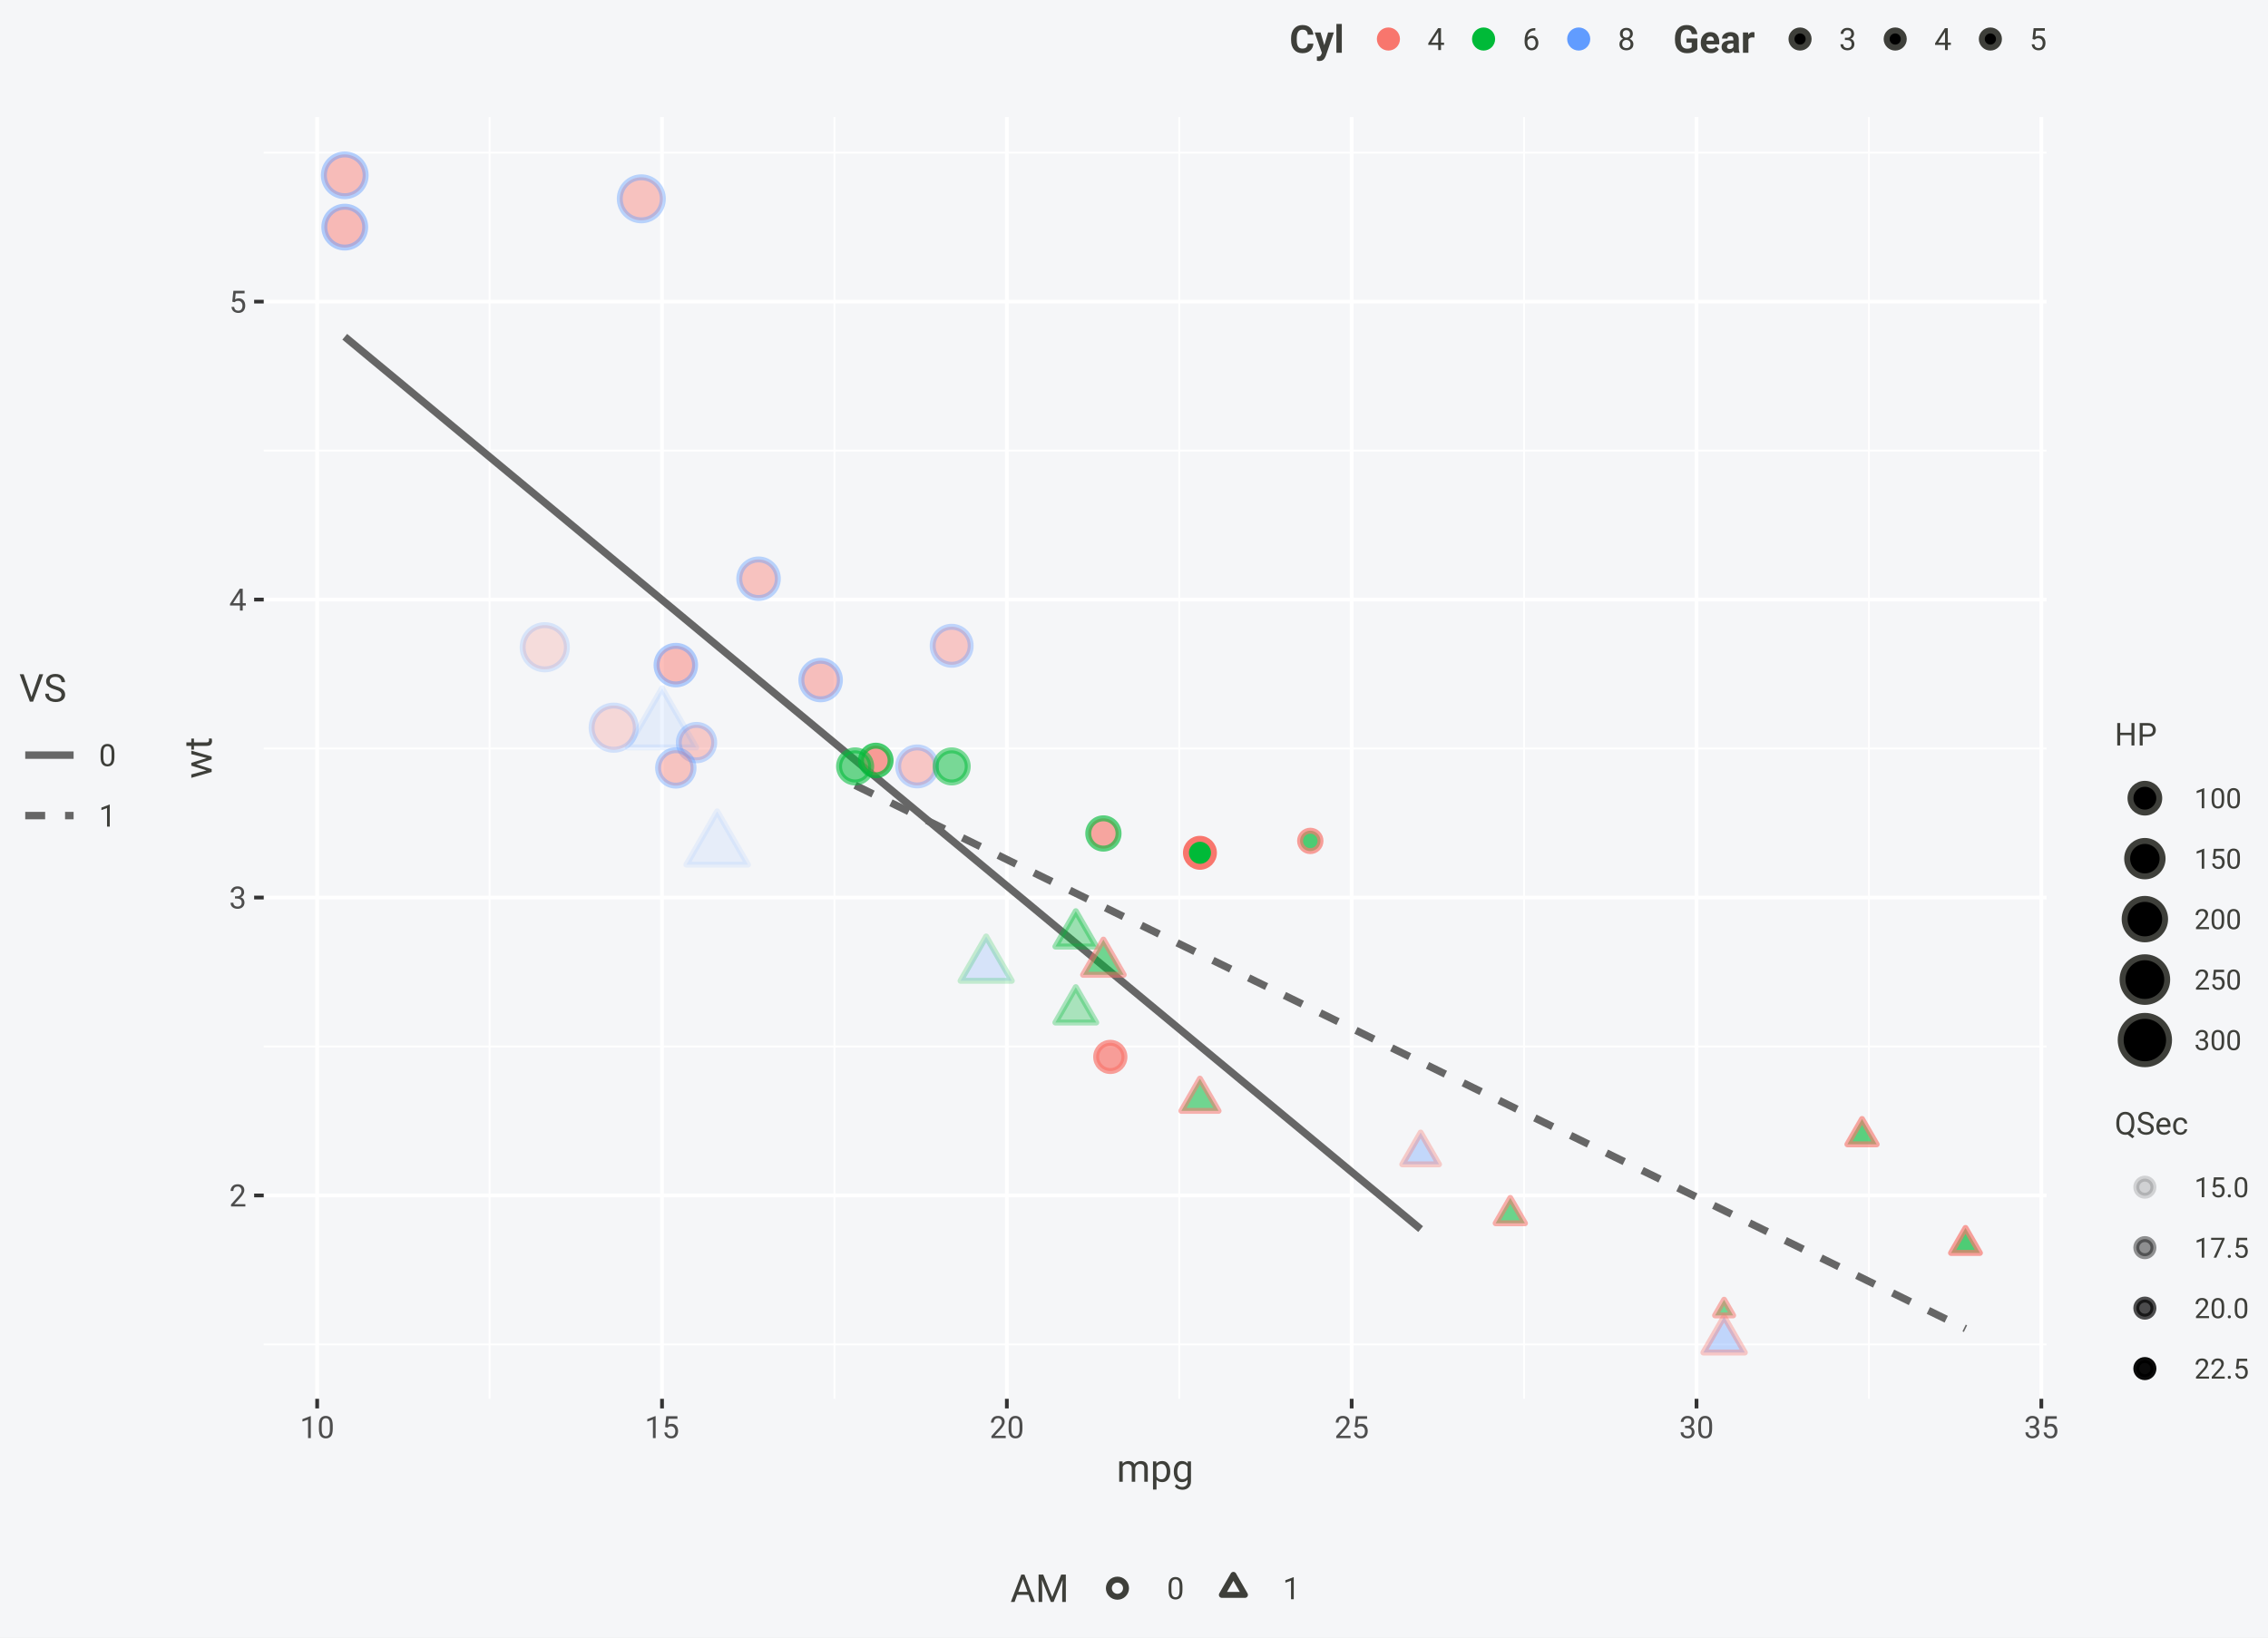
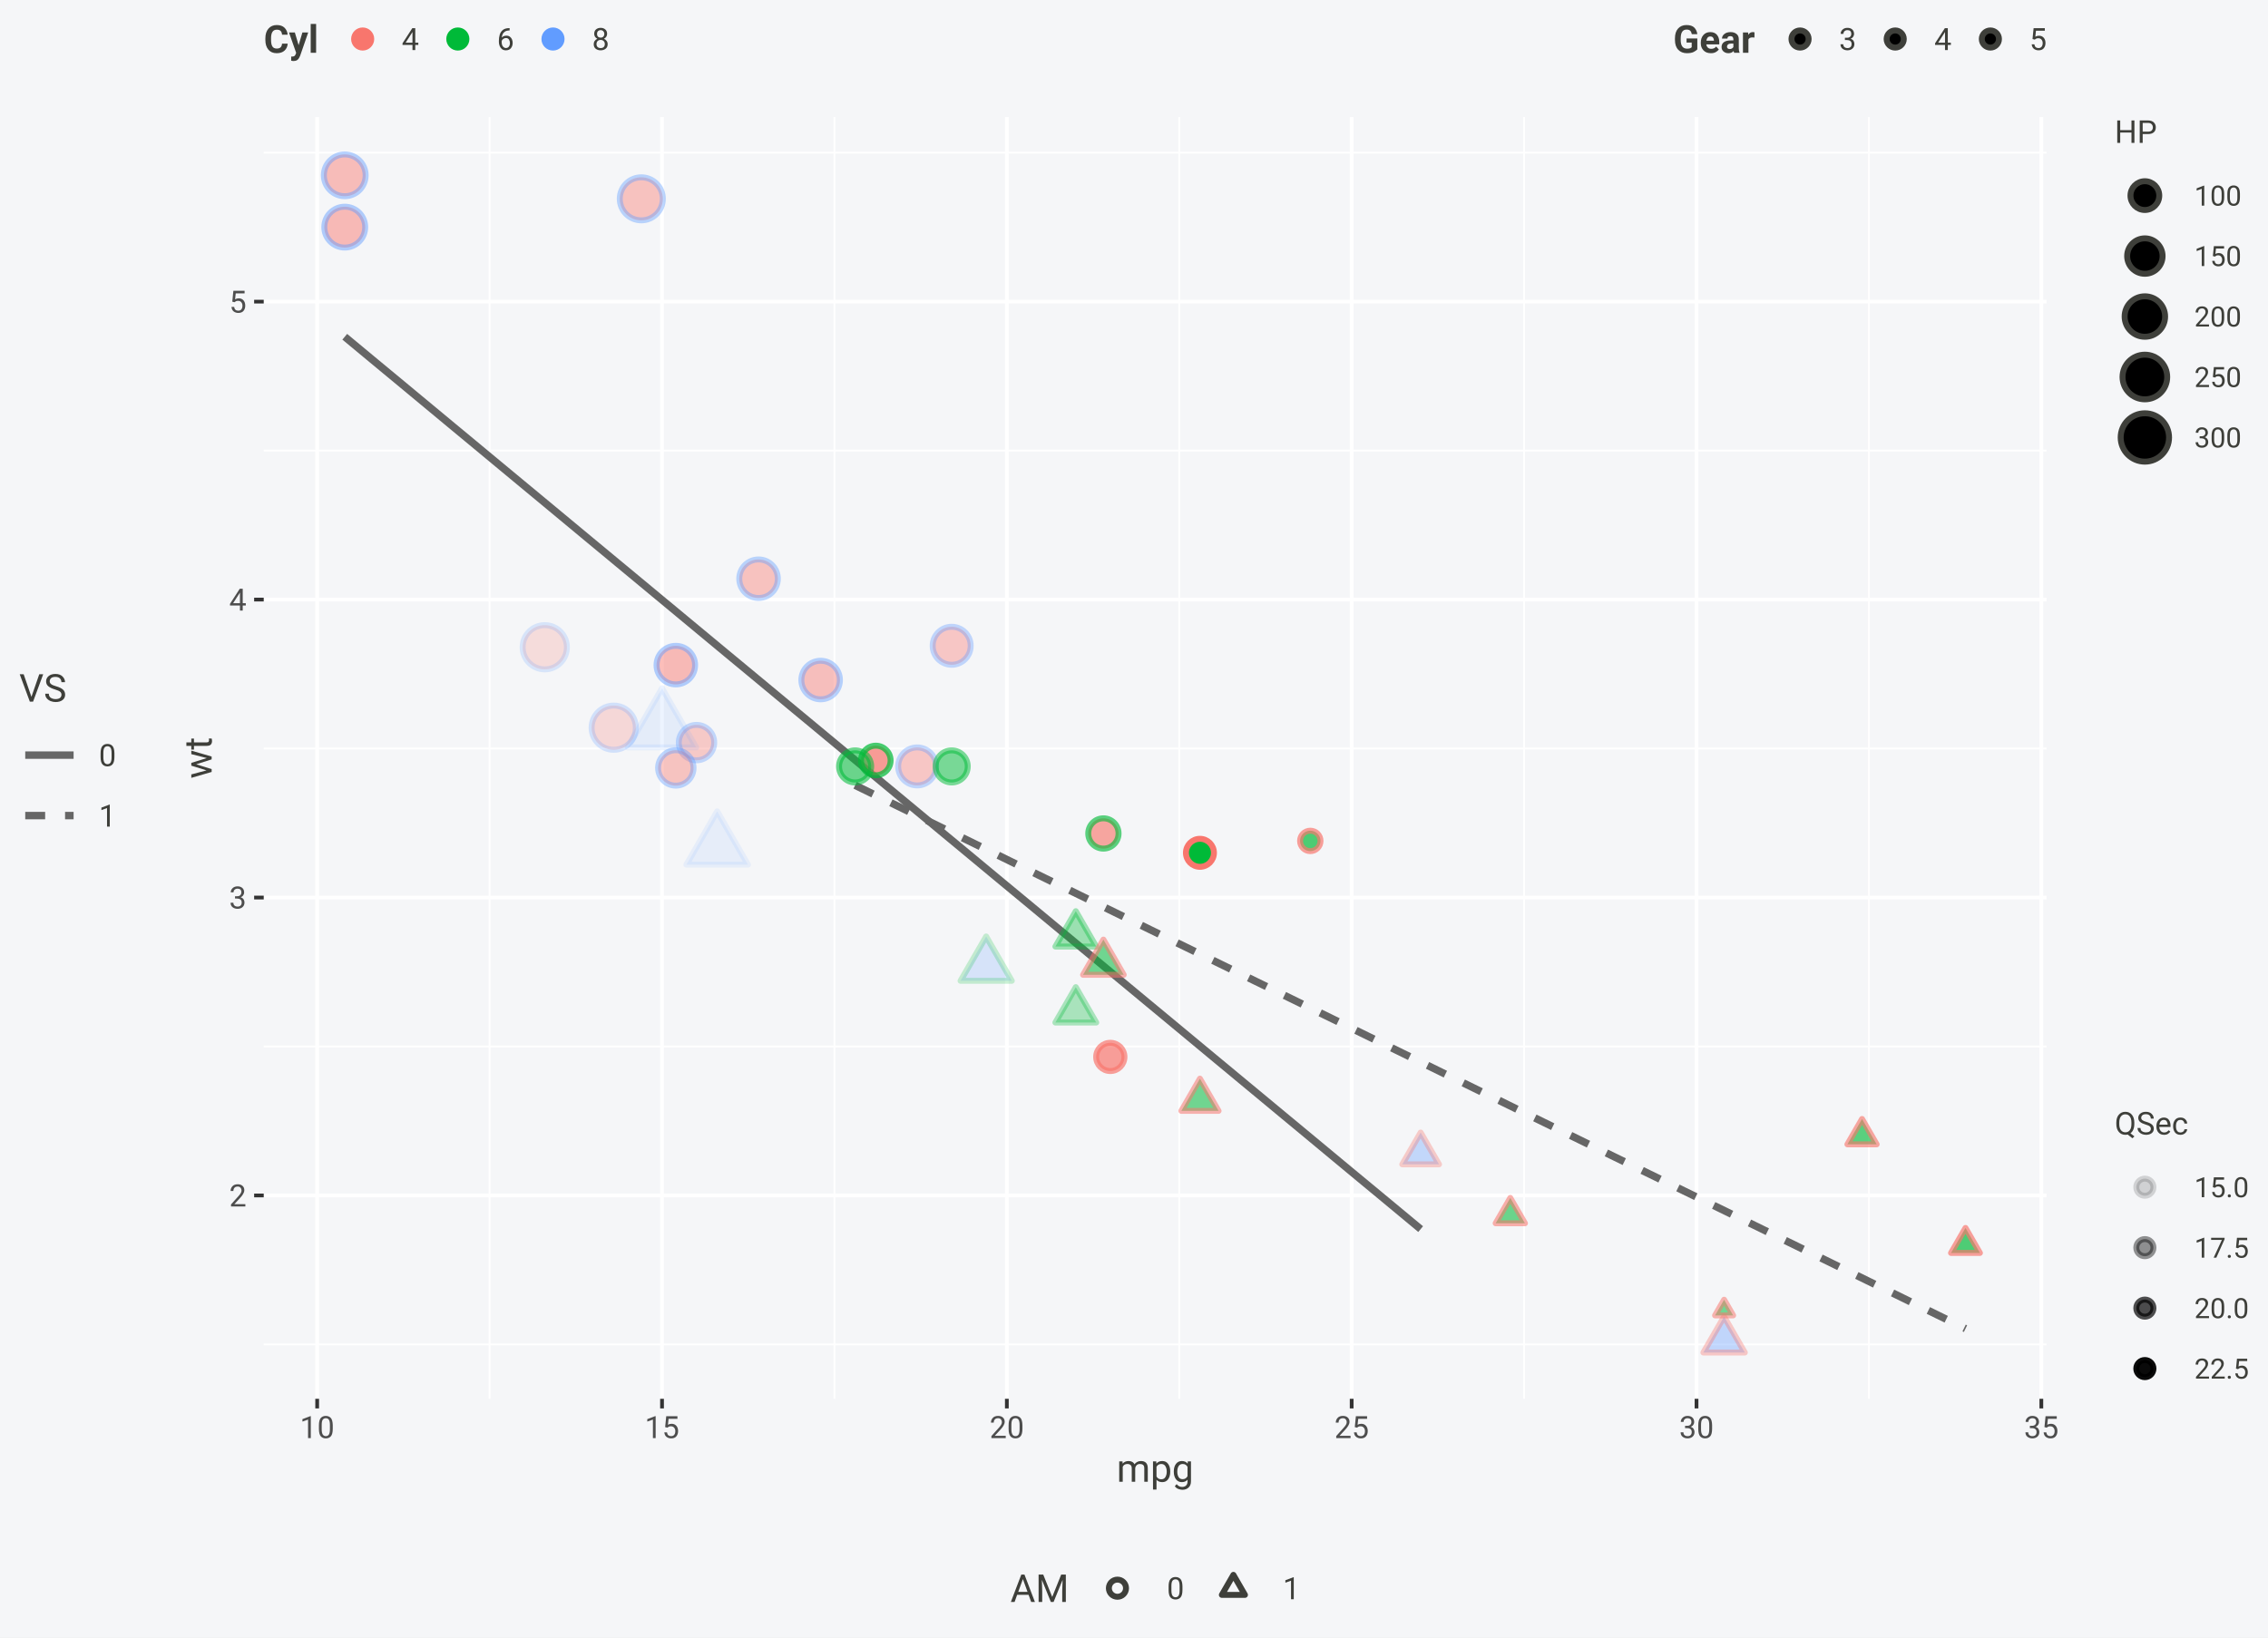
<svg xmlns="http://www.w3.org/2000/svg" width="648.00pt" height="468.00pt" viewBox="0 0 648.00 468.00">
  <g class="svglite">
    <defs>
      <style type="text/css">
    /* theme-aware-processed */
    .svglite line, .svglite polyline, .svglite polygon, .svglite path, .svglite circle {
      fill: none;
      stroke: #3E3F3A;
      stroke-linecap: round;
      stroke-linejoin: round;
      stroke-miterlimit: 10.00;
    }
    .svglite &gt; g &gt; rect {
      fill: none;
      stroke: #3E3F3A;
      stroke-linecap: round;
      stroke-linejoin: round;
      stroke-miterlimit: 10.00;
    }
    .svglite text {
      white-space: pre;
      fill: #3E3F3A;
    }
    .svglite g.glyphgroup path {
      fill: inherit;
      stroke: none;
    }
  </style>
    </defs>
    <rect width="100%" height="100%" style="stroke: none; fill: #F5F6F8;" />
    <defs>
      <clipPath id="cpMC4wMHw2NDguMDB8MC4wMHw0NjguMDA=">
        <rect x="0.00" y="0.00" width="648.00" height="468.00" />
      </clipPath>
    </defs>
    <g clip-path="url(#cpMC4wMHw2NDguMDB8MC4wMHw0NjguMDA=)">
      <rect x="0.00" y="-0" width="648.00" height="468.00" style="stroke-width: 1.07; stroke: none;" /> fill: #F5F6F8;' /&gt;
</g>
    <defs>
      <clipPath id="cpNzUuMzV8NTg0LjcyfDMzLjQ1fDM5OS43Ng==">
        <rect x="75.35" y="33.45" width="509.37" height="366.31" />
      </clipPath>
    </defs>
    <g clip-path="url(#cpNzUuMzV8NTg0LjcyfDMzLjQ1fDM5OS43Ng==)">
      <rect x="75.35" y="33.45" width="509.37" height="366.31" style="stroke-width: 1.07; stroke: none;" /> fill: #F5F6F8;' /&gt;
<polyline points="75.35,384.22 584.72,384.22 " style="stroke-width: 0.53; stroke: #FFFFFF; stroke-linecap: butt;" />
      <polyline points="75.35,299.07 584.72,299.07 " style="stroke-width: 0.53; stroke: #FFFFFF; stroke-linecap: butt;" />
      <polyline points="75.35,213.92 584.72,213.92 " style="stroke-width: 0.53; stroke: #FFFFFF; stroke-linecap: butt;" />
      <polyline points="75.35,128.77 584.72,128.77 " style="stroke-width: 0.53; stroke: #FFFFFF; stroke-linecap: butt;" />
      <polyline points="75.35,43.63 584.72,43.63 " style="stroke-width: 0.53; stroke: #FFFFFF; stroke-linecap: butt;" />
      <polyline points="139.88,399.76 139.88,33.45 " style="stroke-width: 0.53; stroke: #FFFFFF; stroke-linecap: butt;" />
      <polyline points="238.41,399.76 238.41,33.45 " style="stroke-width: 0.53; stroke: #FFFFFF; stroke-linecap: butt;" />
      <polyline points="336.93,399.76 336.93,33.45 " style="stroke-width: 0.53; stroke: #FFFFFF; stroke-linecap: butt;" />
      <polyline points="435.46,399.76 435.46,33.45 " style="stroke-width: 0.53; stroke: #FFFFFF; stroke-linecap: butt;" />
      <polyline points="533.98,399.76 533.98,33.45 " style="stroke-width: 0.53; stroke: #FFFFFF; stroke-linecap: butt;" />
      <polyline points="75.35,341.64 584.72,341.64 " style="stroke-width: 1.07; stroke: #FFFFFF; stroke-linecap: butt;" />
      <polyline points="75.35,256.50 584.72,256.50 " style="stroke-width: 1.07; stroke: #FFFFFF; stroke-linecap: butt;" />
      <polyline points="75.35,171.35 584.72,171.35 " style="stroke-width: 1.07; stroke: #FFFFFF; stroke-linecap: butt;" />
      <polyline points="75.35,86.20 584.72,86.20 " style="stroke-width: 1.07; stroke: #FFFFFF; stroke-linecap: butt;" />
      <polyline points="90.62,399.76 90.62,33.45 " style="stroke-width: 1.07; stroke: #FFFFFF; stroke-linecap: butt;" />
      <polyline points="189.15,399.76 189.15,33.45 " style="stroke-width: 1.07; stroke: #FFFFFF; stroke-linecap: butt;" />
      <polyline points="287.67,399.76 287.67,33.45 " style="stroke-width: 1.07; stroke: #FFFFFF; stroke-linecap: butt;" />
      <polyline points="386.19,399.76 386.19,33.45 " style="stroke-width: 1.07; stroke: #FFFFFF; stroke-linecap: butt;" />
      <polyline points="484.72,399.76 484.72,33.45 " style="stroke-width: 1.07; stroke: #FFFFFF; stroke-linecap: butt;" />
      <polyline points="583.24,399.76 583.24,33.45 " style="stroke-width: 1.07; stroke: #FFFFFF; stroke-linecap: butt;" />
      <polyline points="98.50,96.24 102.39,99.47 106.28,102.70 110.18,105.93 114.07,109.15 117.96,112.38 121.85,115.61 125.74,118.84 129.63,122.07 133.52,125.29 137.41,128.52 141.30,131.75 145.20,134.98 149.09,138.21 152.98,141.43 156.87,144.66 160.76,147.89 164.65,151.12 168.54,154.35 172.43,157.57 176.32,160.80 180.22,164.03 184.11,167.26 188.00,170.49 191.89,173.71 195.78,176.94 199.67,180.17 203.56,183.40 207.45,186.63 211.34,189.85 215.24,193.08 219.13,196.31 223.02,199.54 226.91,202.77 230.80,205.99 234.69,209.22 238.58,212.45 242.47,215.68 246.36,218.91 250.26,222.14 254.15,225.36 258.04,228.59 261.93,231.82 265.82,235.05 269.71,238.28 273.60,241.50 277.49,244.73 281.38,247.96 285.27,251.19 289.17,254.42 293.06,257.64 296.95,260.87 300.84,264.10 304.73,267.33 308.62,270.56 312.51,273.78 316.40,277.01 320.29,280.24 324.19,283.47 328.08,286.70 331.97,289.92 335.86,293.15 339.75,296.38 343.64,299.61 347.53,302.84 351.42,306.06 355.31,309.29 359.21,312.52 363.10,315.75 366.99,318.98 370.88,322.20 374.77,325.43 378.66,328.66 382.55,331.89 386.44,335.12 390.33,338.34 394.23,341.57 398.12,344.80 402.01,348.03 405.90,351.26 " style="stroke-width: 2.13; stroke: #666666; stroke-linecap: butt;" />
      <polyline points="244.32,224.42 248.33,226.38 252.35,228.35 256.37,230.31 260.38,232.28 264.40,234.25 268.41,236.21 272.43,238.18 276.45,240.14 280.46,242.11 284.48,244.07 288.49,246.04 292.51,248.01 296.52,249.97 300.54,251.94 304.56,253.90 308.57,255.87 312.59,257.83 316.60,259.80 320.62,261.77 324.63,263.73 328.65,265.70 332.67,267.66 336.68,269.63 340.70,271.59 344.71,273.56 348.73,275.53 352.75,277.49 356.76,279.46 360.78,281.42 364.79,283.39 368.81,285.36 372.82,287.32 376.84,289.29 380.86,291.25 384.87,293.22 388.89,295.18 392.90,297.15 396.92,299.12 400.93,301.08 404.95,303.05 408.97,305.01 412.98,306.98 417.00,308.94 421.01,310.91 425.03,312.88 429.05,314.84 433.06,316.81 437.08,318.77 441.09,320.74 445.11,322.70 449.12,324.67 453.14,326.64 457.16,328.60 461.17,330.57 465.19,332.53 469.20,334.50 473.22,336.46 477.24,338.43 481.25,340.40 485.27,342.36 489.28,344.33 493.30,346.29 497.31,348.26 501.33,350.22 505.35,352.19 509.36,354.16 513.38,356.12 517.39,358.09 521.41,360.05 525.42,362.02 529.44,363.98 533.46,365.95 537.47,367.92 541.49,369.88 545.50,371.85 549.52,373.81 553.54,375.78 557.55,377.74 561.57,379.71 " style="stroke-width: 2.13; stroke: #666666; stroke-dasharray: 5.69,5.69; stroke-linecap: butt;" />
      <polygon points="307.37,282.11 313.21,292.22 301.54,292.22 " style="stroke-width: 1.70; stroke: #00BA38; stroke-opacity: 0.31; fill: #00BA38; fill-opacity: 0.31;" />
      <polygon points="307.37,260.40 313.21,270.51 301.54,270.51 " style="stroke-width: 1.70; stroke: #00BA38; stroke-opacity: 0.37; fill: #00BA38; fill-opacity: 0.37;" />
      <polygon points="342.84,308.26 348.16,317.47 337.53,317.47 " style="stroke-width: 1.70; stroke: #F8766D; stroke-opacity: 0.54; fill: #00BA38; fill-opacity: 0.54;" />
      <circle cx="315.26" cy="238.19" r="4.33" style="stroke-width: 1.70; stroke: #00BA38; stroke-opacity: 0.63; fill: #F8766D; fill-opacity: 0.63;" />
      <circle cx="262.05" cy="219.03" r="5.43" style="stroke-width: 1.70; stroke: #619CFF; stroke-opacity: 0.37; fill: #F8766D; fill-opacity: 0.37;" />
      <circle cx="250.23" cy="217.33" r="4.23" style="stroke-width: 1.70; stroke: #00BA38; stroke-opacity: 0.71; fill: #F8766D; fill-opacity: 0.71;" />
      <circle cx="175.35" cy="207.96" r="6.32" style="stroke-width: 1.70; stroke: #619CFF; stroke-opacity: 0.24; fill: #F8766D; fill-opacity: 0.24;" />
      <circle cx="374.37" cy="240.32" r="2.92" style="stroke-width: 1.70; stroke: #F8766D; stroke-opacity: 0.69; fill: #00BA38; fill-opacity: 0.69;" />
      <circle cx="342.84" cy="243.72" r="4.00" style="stroke-width: 1.70; stroke: #F8766D; fill: #00BA38;" />
      <circle cx="271.91" cy="219.03" r="4.59" style="stroke-width: 1.70; stroke: #00BA38; stroke-opacity: 0.51; fill: #00BA38; fill-opacity: 0.51;" />
      <circle cx="244.32" cy="219.03" r="4.59" style="stroke-width: 1.70; stroke: #00BA38; stroke-opacity: 0.57; fill: #00BA38; fill-opacity: 0.57;" />
      <circle cx="216.73" cy="165.39" r="5.51" style="stroke-width: 1.70; stroke: #619CFF; stroke-opacity: 0.41; fill: #F8766D; fill-opacity: 0.41;" />
      <circle cx="234.47" cy="194.34" r="5.51" style="stroke-width: 1.70; stroke: #619CFF; stroke-opacity: 0.43; fill: #F8766D; fill-opacity: 0.43;" />
      <circle cx="193.09" cy="190.08" r="5.51" style="stroke-width: 1.70; stroke: #619CFF; stroke-opacity: 0.47; fill: #F8766D; fill-opacity: 0.47;" />
      <circle cx="98.50" cy="64.91" r="5.84" style="stroke-width: 1.70; stroke: #619CFF; stroke-opacity: 0.47; fill: #F8766D; fill-opacity: 0.47;" />
      <circle cx="98.50" cy="50.10" r="5.97" style="stroke-width: 1.70; stroke: #619CFF; stroke-opacity: 0.45; fill: #F8766D; fill-opacity: 0.45;" />
      <circle cx="183.23" cy="56.82" r="6.15" style="stroke-width: 1.70; stroke: #619CFF; stroke-opacity: 0.41; fill: #F8766D; fill-opacity: 0.41;" />
      <polygon points="532.01,319.79 536.19,327.03 527.83,327.03 " style="stroke-width: 1.70; stroke: #F8766D; stroke-opacity: 0.63; fill: #00BA38; fill-opacity: 0.63;" />
      <polygon points="492.60,371.44 495.18,375.92 490.02,375.92 " style="stroke-width: 1.70; stroke: #F8766D; stroke-opacity: 0.53; fill: #00BA38; fill-opacity: 0.53;" />
      <polygon points="561.57,350.93 565.69,358.07 557.44,358.07 " style="stroke-width: 1.70; stroke: #F8766D; stroke-opacity: 0.68; fill: #00BA38; fill-opacity: 0.68;" />
      <circle cx="317.23" cy="302.05" r="4.04" style="stroke-width: 1.70; stroke: #F8766D; stroke-opacity: 0.69; fill: #F8766D; fill-opacity: 0.69;" />
      <circle cx="199.00" cy="212.22" r="5.06" style="stroke-width: 1.70; stroke: #619CFF; stroke-opacity: 0.35; fill: #F8766D; fill-opacity: 0.35;" />
      <circle cx="193.09" cy="219.46" r="5.06" style="stroke-width: 1.70; stroke: #619CFF; stroke-opacity: 0.40; fill: #F8766D; fill-opacity: 0.40;" />
      <circle cx="155.65" cy="184.97" r="6.32" style="stroke-width: 1.70; stroke: #619CFF; stroke-opacity: 0.20; fill: #F8766D; fill-opacity: 0.20;" />
      <circle cx="271.91" cy="184.55" r="5.43" style="stroke-width: 1.70; stroke: #619CFF; stroke-opacity: 0.37; fill: #F8766D; fill-opacity: 0.37;" />
      <polygon points="431.51,342.35 435.70,349.59 427.33,349.59 " style="stroke-width: 1.70; stroke: #F8766D; stroke-opacity: 0.57; fill: #00BA38; fill-opacity: 0.57;" />
      <polygon points="405.90,323.66 411.15,332.75 400.65,332.75 " style="stroke-width: 1.70; stroke: #F8766D; stroke-opacity: 0.34; fill: #619CFF; fill-opacity: 0.34;" />
      <polygon points="492.60,376.28 498.52,386.53 486.68,386.53 " style="stroke-width: 1.70; stroke: #F8766D; stroke-opacity: 0.36; fill: #619CFF; fill-opacity: 0.36;" />
      <polygon points="204.91,231.86 213.71,247.10 196.11,247.10 " style="stroke-width: 1.70; stroke: #619CFF; stroke-opacity: 0.10; fill: #619CFF; fill-opacity: 0.10;" />
      <polygon points="281.76,267.63 289.08,280.30 274.44,280.30 " style="stroke-width: 1.70; stroke: #00BA38; stroke-opacity: 0.21; fill: #619CFF; fill-opacity: 0.21;" />
      <polygon points="189.15,196.68 198.91,213.60 179.38,213.60 " style="stroke-width: 1.70; stroke: #619CFF; stroke-opacity: 0.11; fill: #619CFF; fill-opacity: 0.11;" />
      <polygon points="315.26,268.52 321.06,278.58 309.45,278.58 " style="stroke-width: 1.70; stroke: #F8766D; stroke-opacity: 0.54; fill: #00BA38; fill-opacity: 0.54;" />
    </g>
    <g clip-path="url(#cpMC4wMHw2NDguMDB8MC4wMHw0NjguMDA=)">
      <text x="70.42" y="344.79" text-anchor="end" style="font-size: 8.80px;fill: #4D4D4D; font-family: &quot;Roboto&quot;, -apple-system, BlinkMacSystemFont, &quot;Segoe UI&quot;, system-ui, sans-serif;" textLength="4.89px" lengthAdjust="spacingAndGlyphs">2</text>
      <text x="70.42" y="259.65" text-anchor="end" style="font-size: 8.80px;fill: #4D4D4D; font-family: &quot;Roboto&quot;, -apple-system, BlinkMacSystemFont, &quot;Segoe UI&quot;, system-ui, sans-serif;" textLength="4.89px" lengthAdjust="spacingAndGlyphs">3</text>
      <text x="70.42" y="174.50" text-anchor="end" style="font-size: 8.80px;fill: #4D4D4D; font-family: &quot;Roboto&quot;, -apple-system, BlinkMacSystemFont, &quot;Segoe UI&quot;, system-ui, sans-serif;" textLength="4.89px" lengthAdjust="spacingAndGlyphs">4</text>
      <text x="70.42" y="89.35" text-anchor="end" style="font-size: 8.80px;fill: #4D4D4D; font-family: &quot;Roboto&quot;, -apple-system, BlinkMacSystemFont, &quot;Segoe UI&quot;, system-ui, sans-serif;" textLength="4.89px" lengthAdjust="spacingAndGlyphs">5</text>
      <polyline points="72.61,341.64 75.35,341.64 " style="stroke-width: 1.07; stroke: #333333; stroke-linecap: butt;" />
      <polyline points="72.61,256.50 75.35,256.50 " style="stroke-width: 1.07; stroke: #333333; stroke-linecap: butt;" />
      <polyline points="72.61,171.35 75.35,171.35 " style="stroke-width: 1.07; stroke: #333333; stroke-linecap: butt;" />
      <polyline points="72.61,86.20 75.35,86.20 " style="stroke-width: 1.07; stroke: #333333; stroke-linecap: butt;" />
      <polyline points="90.62,402.50 90.62,399.76 " style="stroke-width: 1.07; stroke: #333333; stroke-linecap: butt;" />
      <polyline points="189.15,402.50 189.15,399.76 " style="stroke-width: 1.07; stroke: #333333; stroke-linecap: butt;" />
      <polyline points="287.67,402.50 287.67,399.76 " style="stroke-width: 1.07; stroke: #333333; stroke-linecap: butt;" />
      <polyline points="386.19,402.50 386.19,399.76 " style="stroke-width: 1.07; stroke: #333333; stroke-linecap: butt;" />
      <polyline points="484.72,402.50 484.72,399.76 " style="stroke-width: 1.07; stroke: #333333; stroke-linecap: butt;" />
      <polyline points="583.24,402.50 583.24,399.76 " style="stroke-width: 1.07; stroke: #333333; stroke-linecap: butt;" />
      <text x="90.62" y="410.99" text-anchor="middle" style="font-size: 8.80px;fill: #4D4D4D; font-family: &quot;Roboto&quot;, -apple-system, BlinkMacSystemFont, &quot;Segoe UI&quot;, system-ui, sans-serif;" textLength="9.78px" lengthAdjust="spacingAndGlyphs">10</text>
      <text x="189.15" y="410.99" text-anchor="middle" style="font-size: 8.80px;fill: #4D4D4D; font-family: &quot;Roboto&quot;, -apple-system, BlinkMacSystemFont, &quot;Segoe UI&quot;, system-ui, sans-serif;" textLength="9.78px" lengthAdjust="spacingAndGlyphs">15</text>
      <text x="287.67" y="410.99" text-anchor="middle" style="font-size: 8.80px;fill: #4D4D4D; font-family: &quot;Roboto&quot;, -apple-system, BlinkMacSystemFont, &quot;Segoe UI&quot;, system-ui, sans-serif;" textLength="9.78px" lengthAdjust="spacingAndGlyphs">20</text>
      <text x="386.19" y="410.99" text-anchor="middle" style="font-size: 8.80px;fill: #4D4D4D; font-family: &quot;Roboto&quot;, -apple-system, BlinkMacSystemFont, &quot;Segoe UI&quot;, system-ui, sans-serif;" textLength="9.78px" lengthAdjust="spacingAndGlyphs">25</text>
      <text x="484.72" y="410.99" text-anchor="middle" style="font-size: 8.80px;fill: #4D4D4D; font-family: &quot;Roboto&quot;, -apple-system, BlinkMacSystemFont, &quot;Segoe UI&quot;, system-ui, sans-serif;" textLength="9.78px" lengthAdjust="spacingAndGlyphs">30</text>
      <text x="583.24" y="410.99" text-anchor="middle" style="font-size: 8.80px;fill: #4D4D4D; font-family: &quot;Roboto&quot;, -apple-system, BlinkMacSystemFont, &quot;Segoe UI&quot;, system-ui, sans-serif;" textLength="9.78px" lengthAdjust="spacingAndGlyphs">35</text>
      <text x="330.03" y="423.46" text-anchor="middle" style="font-size: 11.00px; font-family: &quot;Roboto&quot;, -apple-system, BlinkMacSystemFont, &quot;Segoe UI&quot;, system-ui, sans-serif;" textLength="21.41px" lengthAdjust="spacingAndGlyphs">mpg</text>
      <text transform="translate(60.47,216.60) rotate(-90)" text-anchor="middle" style="font-size: 11.00px; font-family: &quot;Roboto&quot;, -apple-system, BlinkMacSystemFont, &quot;Segoe UI&quot;, system-ui, sans-serif;" textLength="11.00px" lengthAdjust="spacingAndGlyphs">wt</text>
-       <rect x="595.68" y="205.66" width="46.84" height="194.10" style="stroke-width: 0.75; stroke: none;" /> fill: #F5F6F8;' /&gt;
- <rect x="595.68" y="205.66" width="44.62" height="100.21" style="stroke-width: 1.07; stroke: none;" /> fill: #F5F6F8;' /&gt;
- <text x="604.18" y="213.05" style="font-size: 9.00px; font-family: &quot;Roboto&quot;, -apple-system, BlinkMacSystemFont, &quot;Segoe UI&quot;, system-ui, sans-serif;" textLength="12.50px" lengthAdjust="spacingAndGlyphs">HP</text>
-       <rect x="604.18" y="219.47" width="17.28" height="17.28" style="stroke-width: 1.07; stroke: none;" /> fill: #F5F6F8;' /&gt;
- <circle cx="612.82" cy="228.11" r="4.11" style="stroke-width: 1.70; fill: #000000;" />
-       <rect x="604.18" y="236.75" width="17.28" height="17.28" style="stroke-width: 1.07; stroke: none;" /> fill: #F5F6F8;' /&gt;
- <circle cx="612.82" cy="245.39" r="5.06" style="stroke-width: 1.70; fill: #000000;" />
-       <rect x="604.18" y="254.03" width="17.28" height="17.28" style="stroke-width: 1.07; stroke: none;" /> fill: #F5F6F8;' /&gt;
- <circle cx="612.82" cy="262.67" r="5.78" style="stroke-width: 1.70; fill: #000000;" />
-       <rect x="604.18" y="271.31" width="17.28" height="17.28" style="stroke-width: 1.07; stroke: none;" /> fill: #F5F6F8;' /&gt;
- <circle cx="612.82" cy="279.95" r="6.38" style="stroke-width: 1.70; fill: #000000;" />
-       <rect x="604.18" y="288.59" width="17.28" height="17.28" style="stroke-width: 1.07; stroke: none;" /> fill: #F5F6F8;' /&gt;
- <circle cx="612.82" cy="297.23" r="6.91" style="stroke-width: 1.70; fill: #000000;" />
-       <text x="626.94" y="230.98" style="font-size: 8.00px; font-family: &quot;Roboto&quot;, -apple-system, BlinkMacSystemFont, &quot;Segoe UI&quot;, system-ui, sans-serif;" textLength="13.36px" lengthAdjust="spacingAndGlyphs">100</text>
-       <text x="626.94" y="248.26" style="font-size: 8.00px; font-family: &quot;Roboto&quot;, -apple-system, BlinkMacSystemFont, &quot;Segoe UI&quot;, system-ui, sans-serif;" textLength="13.36px" lengthAdjust="spacingAndGlyphs">150</text>
-       <text x="626.94" y="265.54" style="font-size: 8.00px; font-family: &quot;Roboto&quot;, -apple-system, BlinkMacSystemFont, &quot;Segoe UI&quot;, system-ui, sans-serif;" textLength="13.36px" lengthAdjust="spacingAndGlyphs">200</text>
-       <text x="626.94" y="282.82" style="font-size: 8.00px; font-family: &quot;Roboto&quot;, -apple-system, BlinkMacSystemFont, &quot;Segoe UI&quot;, system-ui, sans-serif;" textLength="13.36px" lengthAdjust="spacingAndGlyphs">250</text>
-       <text x="626.94" y="300.10" style="font-size: 8.00px; font-family: &quot;Roboto&quot;, -apple-system, BlinkMacSystemFont, &quot;Segoe UI&quot;, system-ui, sans-serif;" textLength="13.36px" lengthAdjust="spacingAndGlyphs">300</text>
+       <rect x="595.68" y="33.45" width="46.84" height="366.31" style="stroke-width: 0.75; stroke: none;" /> fill: #F5F6F8;' /&gt;
+ <rect x="595.68" y="33.45" width="44.62" height="100.21" style="stroke-width: 1.07; stroke: none;" /> fill: #F5F6F8;' /&gt;
+ <text x="604.18" y="40.83" style="font-size: 9.00px; font-family: &quot;Roboto&quot;, -apple-system, BlinkMacSystemFont, &quot;Segoe UI&quot;, system-ui, sans-serif;" textLength="12.50px" lengthAdjust="spacingAndGlyphs">HP</text>
+       <rect x="604.18" y="47.26" width="17.28" height="17.28" style="stroke-width: 1.07; stroke: none;" /> fill: #F5F6F8;' /&gt;
+ <circle cx="612.82" cy="55.90" r="4.11" style="stroke-width: 1.70; fill: #000000;" />
+       <rect x="604.18" y="64.54" width="17.28" height="17.28" style="stroke-width: 1.07; stroke: none;" /> fill: #F5F6F8;' /&gt;
+ <circle cx="612.82" cy="73.18" r="5.06" style="stroke-width: 1.70; fill: #000000;" />
+       <rect x="604.18" y="81.82" width="17.28" height="17.28" style="stroke-width: 1.07; stroke: none;" /> fill: #F5F6F8;' /&gt;
+ <circle cx="612.82" cy="90.46" r="5.78" style="stroke-width: 1.70; fill: #000000;" />
+       <rect x="604.18" y="99.10" width="17.28" height="17.28" style="stroke-width: 1.07; stroke: none;" /> fill: #F5F6F8;' /&gt;
+ <circle cx="612.82" cy="107.74" r="6.38" style="stroke-width: 1.70; fill: #000000;" />
+       <rect x="604.18" y="116.38" width="17.28" height="17.28" style="stroke-width: 1.07; stroke: none;" /> fill: #F5F6F8;' /&gt;
+ <circle cx="612.82" cy="125.02" r="6.91" style="stroke-width: 1.70; fill: #000000;" />
+       <text x="626.94" y="58.76" style="font-size: 8.00px; font-family: &quot;Roboto&quot;, -apple-system, BlinkMacSystemFont, &quot;Segoe UI&quot;, system-ui, sans-serif;" textLength="13.36px" lengthAdjust="spacingAndGlyphs">100</text>
+       <text x="626.94" y="76.04" style="font-size: 8.00px; font-family: &quot;Roboto&quot;, -apple-system, BlinkMacSystemFont, &quot;Segoe UI&quot;, system-ui, sans-serif;" textLength="13.36px" lengthAdjust="spacingAndGlyphs">150</text>
+       <text x="626.94" y="93.32" style="font-size: 8.00px; font-family: &quot;Roboto&quot;, -apple-system, BlinkMacSystemFont, &quot;Segoe UI&quot;, system-ui, sans-serif;" textLength="13.36px" lengthAdjust="spacingAndGlyphs">200</text>
+       <text x="626.94" y="110.60" style="font-size: 8.00px; font-family: &quot;Roboto&quot;, -apple-system, BlinkMacSystemFont, &quot;Segoe UI&quot;, system-ui, sans-serif;" textLength="13.36px" lengthAdjust="spacingAndGlyphs">250</text>
+       <text x="626.94" y="127.88" style="font-size: 8.00px; font-family: &quot;Roboto&quot;, -apple-system, BlinkMacSystemFont, &quot;Segoe UI&quot;, system-ui, sans-serif;" textLength="13.36px" lengthAdjust="spacingAndGlyphs">300</text>
      <rect x="595.68" y="316.83" width="46.84" height="82.93" style="stroke-width: 1.07; stroke: none;" /> fill: #F5F6F8;' /&gt;
<text x="604.18" y="324.22" style="font-size: 9.00px; font-family: &quot;Roboto&quot;, -apple-system, BlinkMacSystemFont, &quot;Segoe UI&quot;, system-ui, sans-serif;" textLength="22.50px" lengthAdjust="spacingAndGlyphs">QSec</text>
      <rect x="604.18" y="330.64" width="17.28" height="17.28" style="stroke-width: 1.07; stroke: none;" /> fill: #F5F6F8;' /&gt;
<circle cx="612.82" cy="339.28" r="2.45" style="stroke-width: 1.70; stroke: #000000; stroke-opacity: 0.15; fill: #000000; fill-opacity: 0.15;" />
      <rect x="604.18" y="347.92" width="17.28" height="17.28" style="stroke-width: 1.07; stroke: none;" /> fill: #F5F6F8;' /&gt;
<circle cx="612.82" cy="356.56" r="2.45" style="stroke-width: 1.70; stroke: #000000; stroke-opacity: 0.42; fill: #000000; fill-opacity: 0.42;" />
      <rect x="604.18" y="365.20" width="17.28" height="17.28" style="stroke-width: 1.07; stroke: none;" /> fill: #F5F6F8;' /&gt;
<circle cx="612.82" cy="373.84" r="2.45" style="stroke-width: 1.70; stroke: #000000; stroke-opacity: 0.69; fill: #000000; fill-opacity: 0.69;" />
      <rect x="604.18" y="382.48" width="17.28" height="17.28" style="stroke-width: 1.07; stroke: none;" /> fill: #F5F6F8;' /&gt;
<circle cx="612.82" cy="391.12" r="2.45" style="stroke-width: 1.70; stroke: #000000; stroke-opacity: 0.96; fill: #000000; fill-opacity: 0.96;" />
      <text x="626.94" y="342.15" style="font-size: 8.00px; font-family: &quot;Roboto&quot;, -apple-system, BlinkMacSystemFont, &quot;Segoe UI&quot;, system-ui, sans-serif;" textLength="15.58px" lengthAdjust="spacingAndGlyphs">15.0</text>
      <text x="626.94" y="359.43" style="font-size: 8.00px; font-family: &quot;Roboto&quot;, -apple-system, BlinkMacSystemFont, &quot;Segoe UI&quot;, system-ui, sans-serif;" textLength="15.58px" lengthAdjust="spacingAndGlyphs">17.5</text>
      <text x="626.94" y="376.71" style="font-size: 8.00px; font-family: &quot;Roboto&quot;, -apple-system, BlinkMacSystemFont, &quot;Segoe UI&quot;, system-ui, sans-serif;" textLength="15.58px" lengthAdjust="spacingAndGlyphs">20.0</text>
      <text x="626.94" y="393.99" style="font-size: 8.00px; font-family: &quot;Roboto&quot;, -apple-system, BlinkMacSystemFont, &quot;Segoe UI&quot;, system-ui, sans-serif;" textLength="15.58px" lengthAdjust="spacingAndGlyphs">22.5</text>
      <rect x="5.48" y="191.49" width="36.15" height="50.23" style="stroke-width: 0.75; stroke: none;" /> fill: #F5F6F8;' /&gt;
<rect x="5.48" y="191.49" width="36.15" height="50.23" style="stroke-width: 1.07; stroke: none;" /> fill: #F5F6F8;' /&gt;
<text x="5.48" y="200.52" style="font-size: 11.00px; font-family: &quot;Roboto&quot;, -apple-system, BlinkMacSystemFont, &quot;Segoe UI&quot;, system-ui, sans-serif;" textLength="14.69px" lengthAdjust="spacingAndGlyphs">VS</text>
      <rect x="5.48" y="207.16" width="17.28" height="17.28" style="stroke-width: 1.07; stroke: none;" /> fill: #F5F6F8;' /&gt;
<line x1="7.21" y1="215.80" x2="21.03" y2="215.80" style="stroke-width: 2.13; stroke: #666666; stroke-linecap: butt;" />
      <rect x="5.48" y="224.44" width="17.28" height="17.28" style="stroke-width: 1.07; stroke: none;" /> fill: #F5F6F8;' /&gt;
<line x1="7.21" y1="233.08" x2="21.03" y2="233.08" style="stroke-width: 2.13; stroke: #666666; stroke-dasharray: 5.69,5.69; stroke-linecap: butt;" />
      <text x="28.24" y="218.95" style="font-size: 8.80px; font-family: &quot;Roboto&quot;, -apple-system, BlinkMacSystemFont, &quot;Segoe UI&quot;, system-ui, sans-serif;" textLength="4.89px" lengthAdjust="spacingAndGlyphs">0</text>
      <text x="28.24" y="236.23" style="font-size: 8.80px; font-family: &quot;Roboto&quot;, -apple-system, BlinkMacSystemFont, &quot;Segoe UI&quot;, system-ui, sans-serif;" textLength="4.89px" lengthAdjust="spacingAndGlyphs">1</text>
      <rect x="288.66" y="436.74" width="82.76" height="25.78" style="stroke-width: 0.75; stroke: none;" /> fill: #F5F6F8;' /&gt;
<rect x="288.66" y="436.74" width="82.76" height="25.78" style="stroke-width: 1.07; stroke: none;" /> fill: #F5F6F8;' /&gt;
<text x="288.66" y="457.82" style="font-size: 11.00px; font-family: &quot;Roboto&quot;, -apple-system, BlinkMacSystemFont, &quot;Segoe UI&quot;, system-ui, sans-serif;" textLength="16.50px" lengthAdjust="spacingAndGlyphs">AM</text>
      <rect x="310.63" y="445.24" width="17.28" height="17.28" style="stroke-width: 1.07; stroke: none;" /> fill: #F5F6F8;' /&gt;
<circle cx="319.27" cy="453.88" r="2.45" style="stroke-width: 1.70;" />
      <rect x="343.76" y="445.24" width="17.28" height="17.28" style="stroke-width: 1.07; stroke: none;" /> fill: #F5F6F8;' /&gt;
<polygon points="352.40,450.07 355.70,455.79 349.10,455.79 " style="stroke-width: 1.70;" />
      <text x="333.39" y="457.03" style="font-size: 8.80px; font-family: &quot;Roboto&quot;, -apple-system, BlinkMacSystemFont, &quot;Segoe UI&quot;, system-ui, sans-serif;" textLength="4.89px" lengthAdjust="spacingAndGlyphs">0</text>
      <text x="366.52" y="457.03" style="font-size: 8.80px; font-family: &quot;Roboto&quot;, -apple-system, BlinkMacSystemFont, &quot;Segoe UI&quot;, system-ui, sans-serif;" textLength="4.89px" lengthAdjust="spacingAndGlyphs">1</text>
-       <rect x="368.41" y="5.48" width="216.31" height="17.01" style="stroke-width: 0.75; stroke: none;" /> fill: #F5F6F8;' /&gt;
- <rect x="368.41" y="5.48" width="98.69" height="17.01" style="stroke-width: 1.07; stroke: none;" /> fill: #F5F6F8;' /&gt;
- <text x="368.41" y="15.09" style="font-size: 11.00px; font-weight: bold; font-family: &quot;Roboto&quot;, -apple-system, BlinkMacSystemFont, &quot;Segoe UI&quot;, system-ui, sans-serif;" textLength="17.12px" lengthAdjust="spacingAndGlyphs">Cyl</text>
-       <rect x="391.02" y="5.48" width="11.34" height="11.34" style="stroke-width: 1.07; stroke: none;" /> fill: #F5F6F8;' /&gt;
- <circle cx="396.69" cy="11.15" r="2.45" style="stroke-width: 1.70; stroke: #F8766D; fill: #F8766D;" />
-       <rect x="418.21" y="5.48" width="11.34" height="11.34" style="stroke-width: 1.07; stroke: none;" /> fill: #F5F6F8;' /&gt;
- <circle cx="423.88" cy="11.15" r="2.45" style="stroke-width: 1.70; stroke: #00BA38; fill: #00BA38;" />
-       <rect x="445.39" y="5.48" width="11.34" height="11.34" style="stroke-width: 1.07; stroke: none;" /> fill: #F5F6F8;' /&gt;
- <circle cx="451.06" cy="11.15" r="2.45" style="stroke-width: 1.70; stroke: #619CFF; fill: #619CFF;" />
-       <text x="407.84" y="14.30" style="font-size: 8.80px; font-family: &quot;Roboto&quot;, -apple-system, BlinkMacSystemFont, &quot;Segoe UI&quot;, system-ui, sans-serif;" textLength="4.89px" lengthAdjust="spacingAndGlyphs">4</text>
-       <text x="435.02" y="14.30" style="font-size: 8.80px; font-family: &quot;Roboto&quot;, -apple-system, BlinkMacSystemFont, &quot;Segoe UI&quot;, system-ui, sans-serif;" textLength="4.89px" lengthAdjust="spacingAndGlyphs">6</text>
-       <text x="462.21" y="14.30" style="font-size: 8.80px; font-family: &quot;Roboto&quot;, -apple-system, BlinkMacSystemFont, &quot;Segoe UI&quot;, system-ui, sans-serif;" textLength="4.89px" lengthAdjust="spacingAndGlyphs">8</text>
+       <rect x="75.35" y="5.48" width="509.37" height="17.01" style="stroke-width: 0.75; stroke: none;" /> fill: #F5F6F8;' /&gt;
+ <rect x="75.35" y="5.48" width="98.69" height="17.01" style="stroke-width: 1.07; stroke: none;" /> fill: #F5F6F8;' /&gt;
+ <text x="75.35" y="15.09" style="font-size: 11.00px; font-weight: bold; font-family: &quot;Roboto&quot;, -apple-system, BlinkMacSystemFont, &quot;Segoe UI&quot;, system-ui, sans-serif;" textLength="17.12px" lengthAdjust="spacingAndGlyphs">Cyl</text>
+       <rect x="97.95" y="5.48" width="11.34" height="11.34" style="stroke-width: 1.07; stroke: none;" /> fill: #F5F6F8;' /&gt;
+ <circle cx="103.62" cy="11.15" r="2.45" style="stroke-width: 1.70; stroke: #F8766D; fill: #F8766D;" />
+       <rect x="125.14" y="5.48" width="11.34" height="11.34" style="stroke-width: 1.07; stroke: none;" /> fill: #F5F6F8;' /&gt;
+ <circle cx="130.81" cy="11.15" r="2.45" style="stroke-width: 1.70; stroke: #00BA38; fill: #00BA38;" />
+       <rect x="152.33" y="5.48" width="11.34" height="11.34" style="stroke-width: 1.07; stroke: none;" /> fill: #F5F6F8;' /&gt;
+ <circle cx="158.00" cy="11.15" r="2.45" style="stroke-width: 1.70; stroke: #619CFF; fill: #619CFF;" />
+       <text x="114.77" y="14.30" style="font-size: 8.80px; font-family: &quot;Roboto&quot;, -apple-system, BlinkMacSystemFont, &quot;Segoe UI&quot;, system-ui, sans-serif;" textLength="4.89px" lengthAdjust="spacingAndGlyphs">4</text>
+       <text x="141.96" y="14.30" style="font-size: 8.80px; font-family: &quot;Roboto&quot;, -apple-system, BlinkMacSystemFont, &quot;Segoe UI&quot;, system-ui, sans-serif;" textLength="4.89px" lengthAdjust="spacingAndGlyphs">6</text>
+       <text x="169.15" y="14.30" style="font-size: 8.80px; font-family: &quot;Roboto&quot;, -apple-system, BlinkMacSystemFont, &quot;Segoe UI&quot;, system-ui, sans-serif;" textLength="4.89px" lengthAdjust="spacingAndGlyphs">8</text>
      <rect x="478.06" y="5.48" width="106.66" height="17.01" style="stroke-width: 1.07; stroke: none;" /> fill: #F5F6F8;' /&gt;
<text x="478.06" y="15.09" style="font-size: 11.00px; font-weight: bold; font-family: &quot;Roboto&quot;, -apple-system, BlinkMacSystemFont, &quot;Segoe UI&quot;, system-ui, sans-serif;" textLength="25.09px" lengthAdjust="spacingAndGlyphs">Gear</text>
      <rect x="508.64" y="5.48" width="11.34" height="11.34" style="stroke-width: 1.07; stroke: none;" /> fill: #F5F6F8;' /&gt;
<circle cx="514.30" cy="11.15" r="2.45" style="stroke-width: 1.70; fill: #000000;" />
      <rect x="535.82" y="5.48" width="11.34" height="11.34" style="stroke-width: 1.07; stroke: none;" /> fill: #F5F6F8;' /&gt;
<circle cx="541.49" cy="11.15" r="2.45" style="stroke-width: 1.70; fill: #000000;" />
      <rect x="563.01" y="5.48" width="11.34" height="11.34" style="stroke-width: 1.07; stroke: none;" /> fill: #F5F6F8;' /&gt;
<circle cx="568.68" cy="11.15" r="2.45" style="stroke-width: 1.70; fill: #000000;" />
      <text x="525.45" y="14.30" style="font-size: 8.80px; font-family: &quot;Roboto&quot;, -apple-system, BlinkMacSystemFont, &quot;Segoe UI&quot;, system-ui, sans-serif;" textLength="4.89px" lengthAdjust="spacingAndGlyphs">3</text>
      <text x="552.64" y="14.30" style="font-size: 8.80px; font-family: &quot;Roboto&quot;, -apple-system, BlinkMacSystemFont, &quot;Segoe UI&quot;, system-ui, sans-serif;" textLength="4.89px" lengthAdjust="spacingAndGlyphs">4</text>
      <text x="579.83" y="14.30" style="font-size: 8.80px; font-family: &quot;Roboto&quot;, -apple-system, BlinkMacSystemFont, &quot;Segoe UI&quot;, system-ui, sans-serif;" textLength="4.89px" lengthAdjust="spacingAndGlyphs">5</text>
    </g>
  </g>
</svg>
